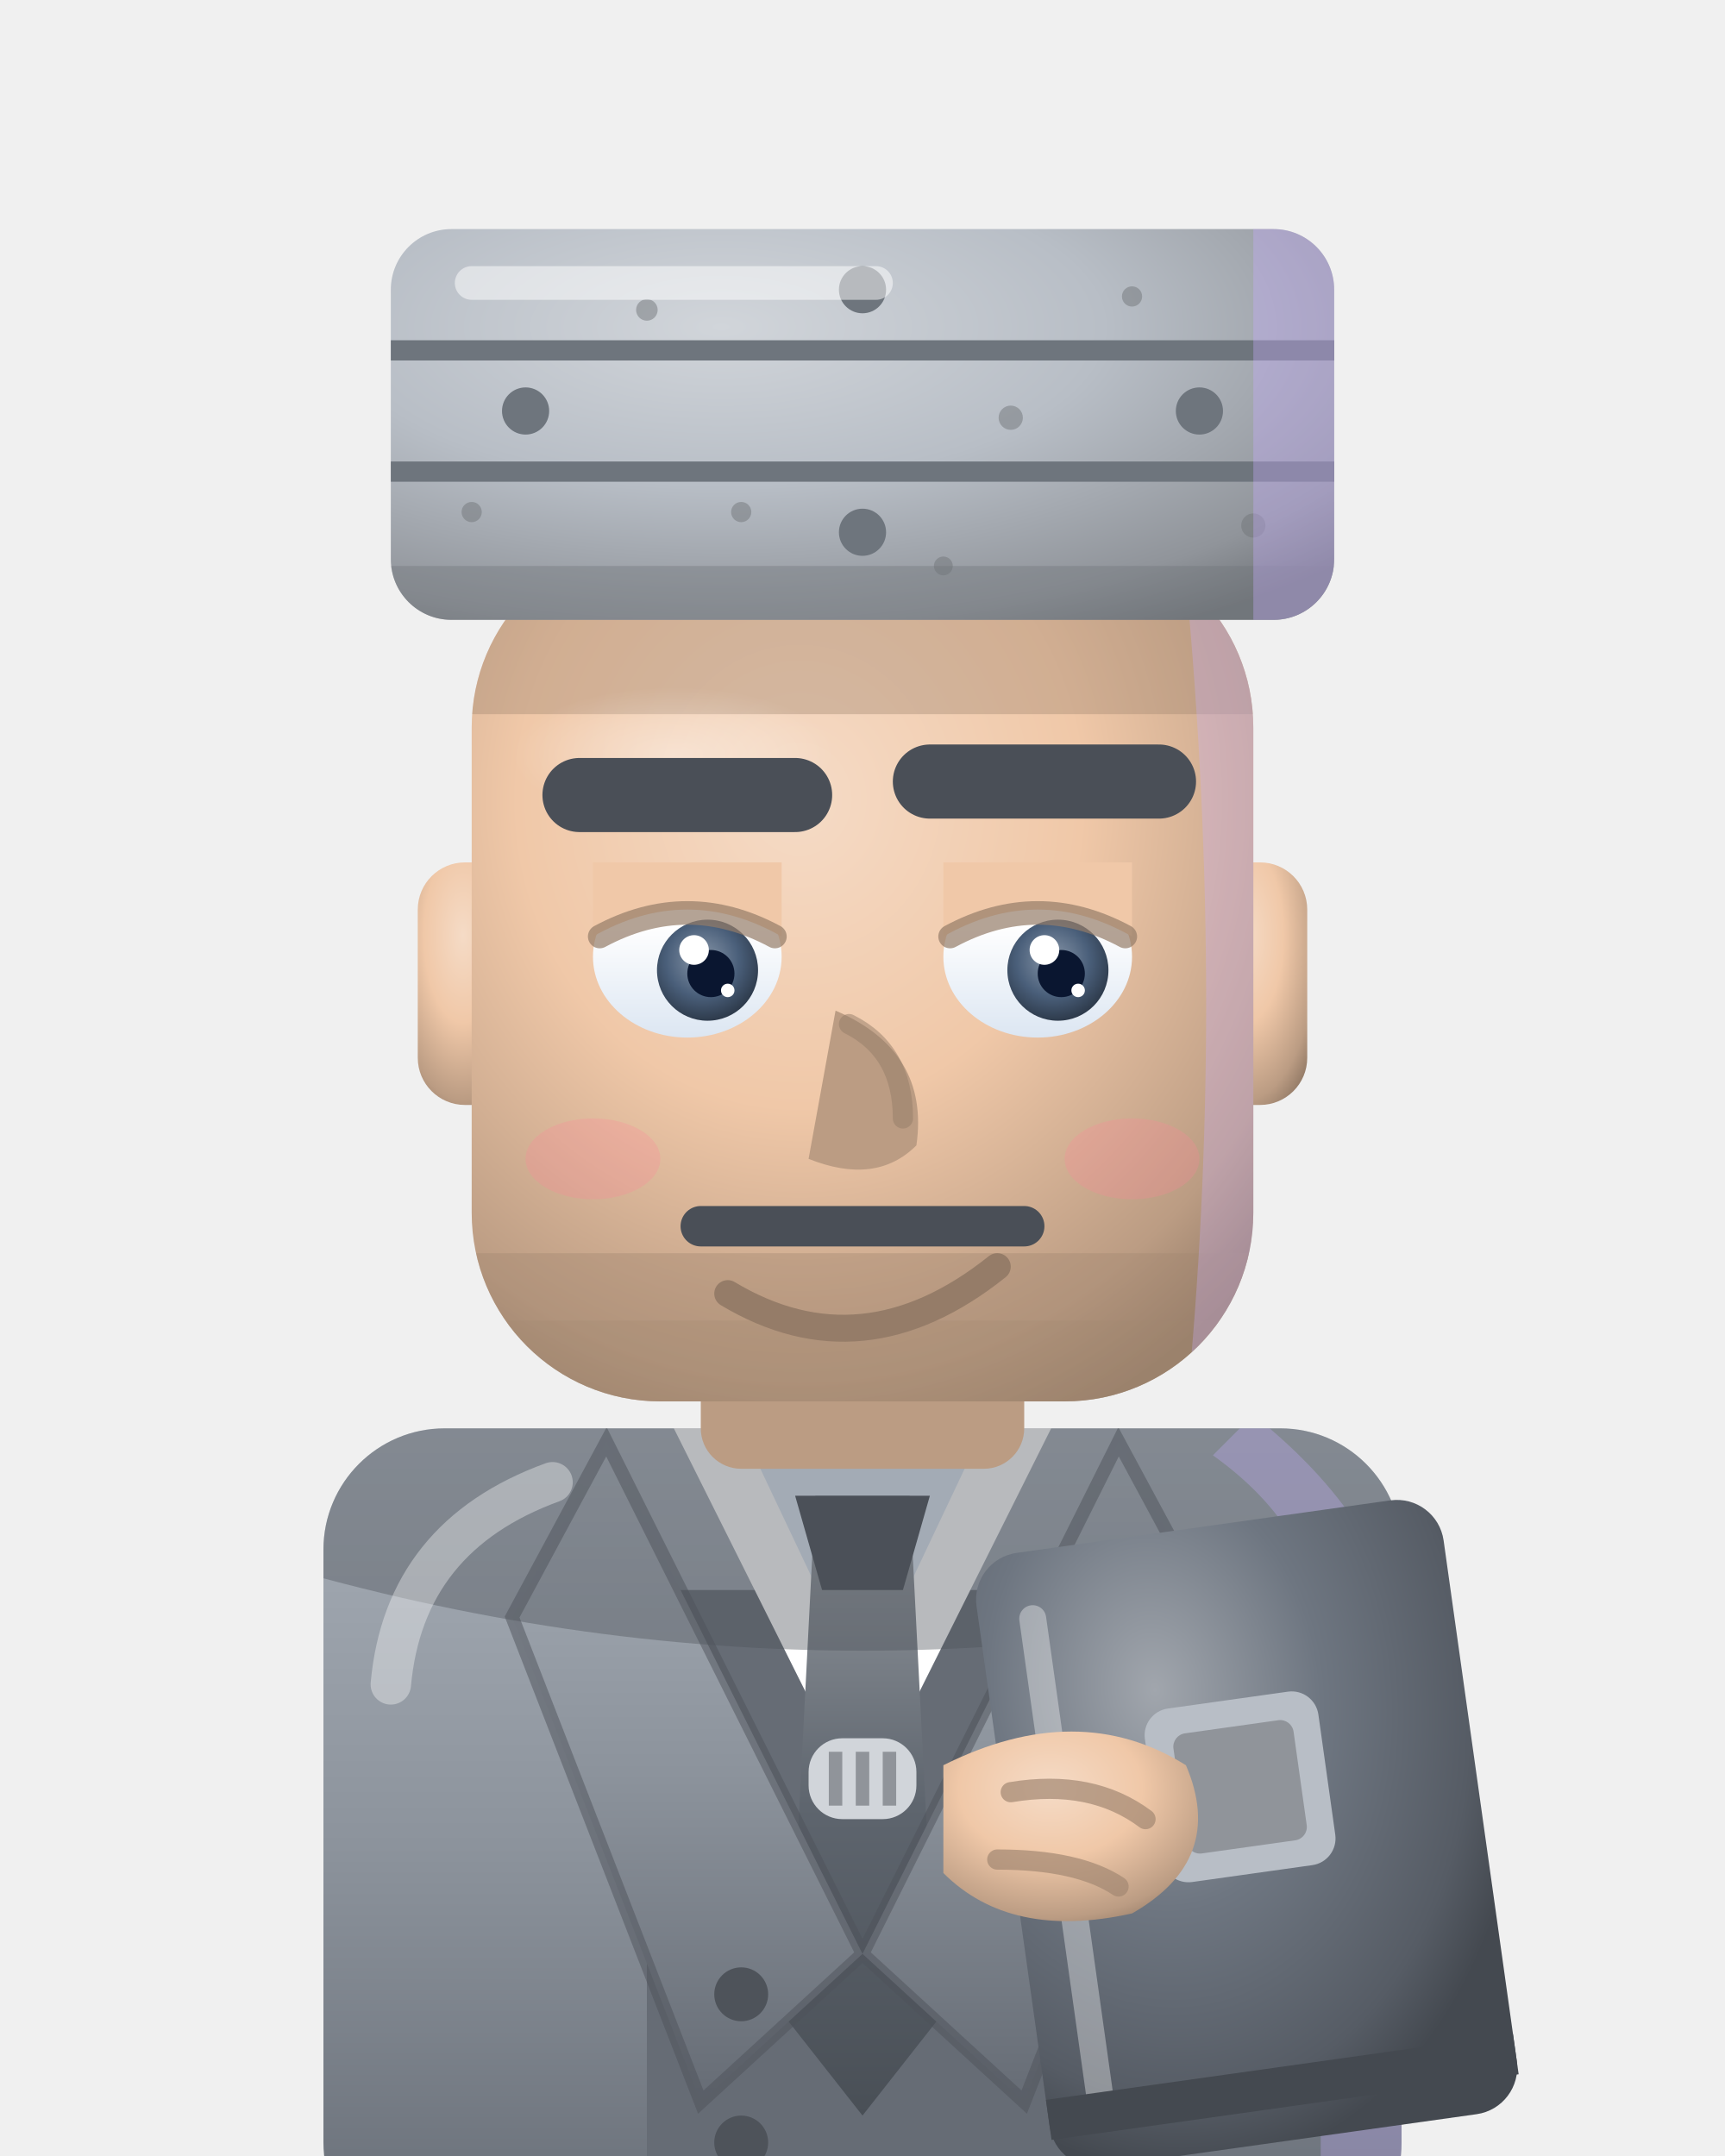
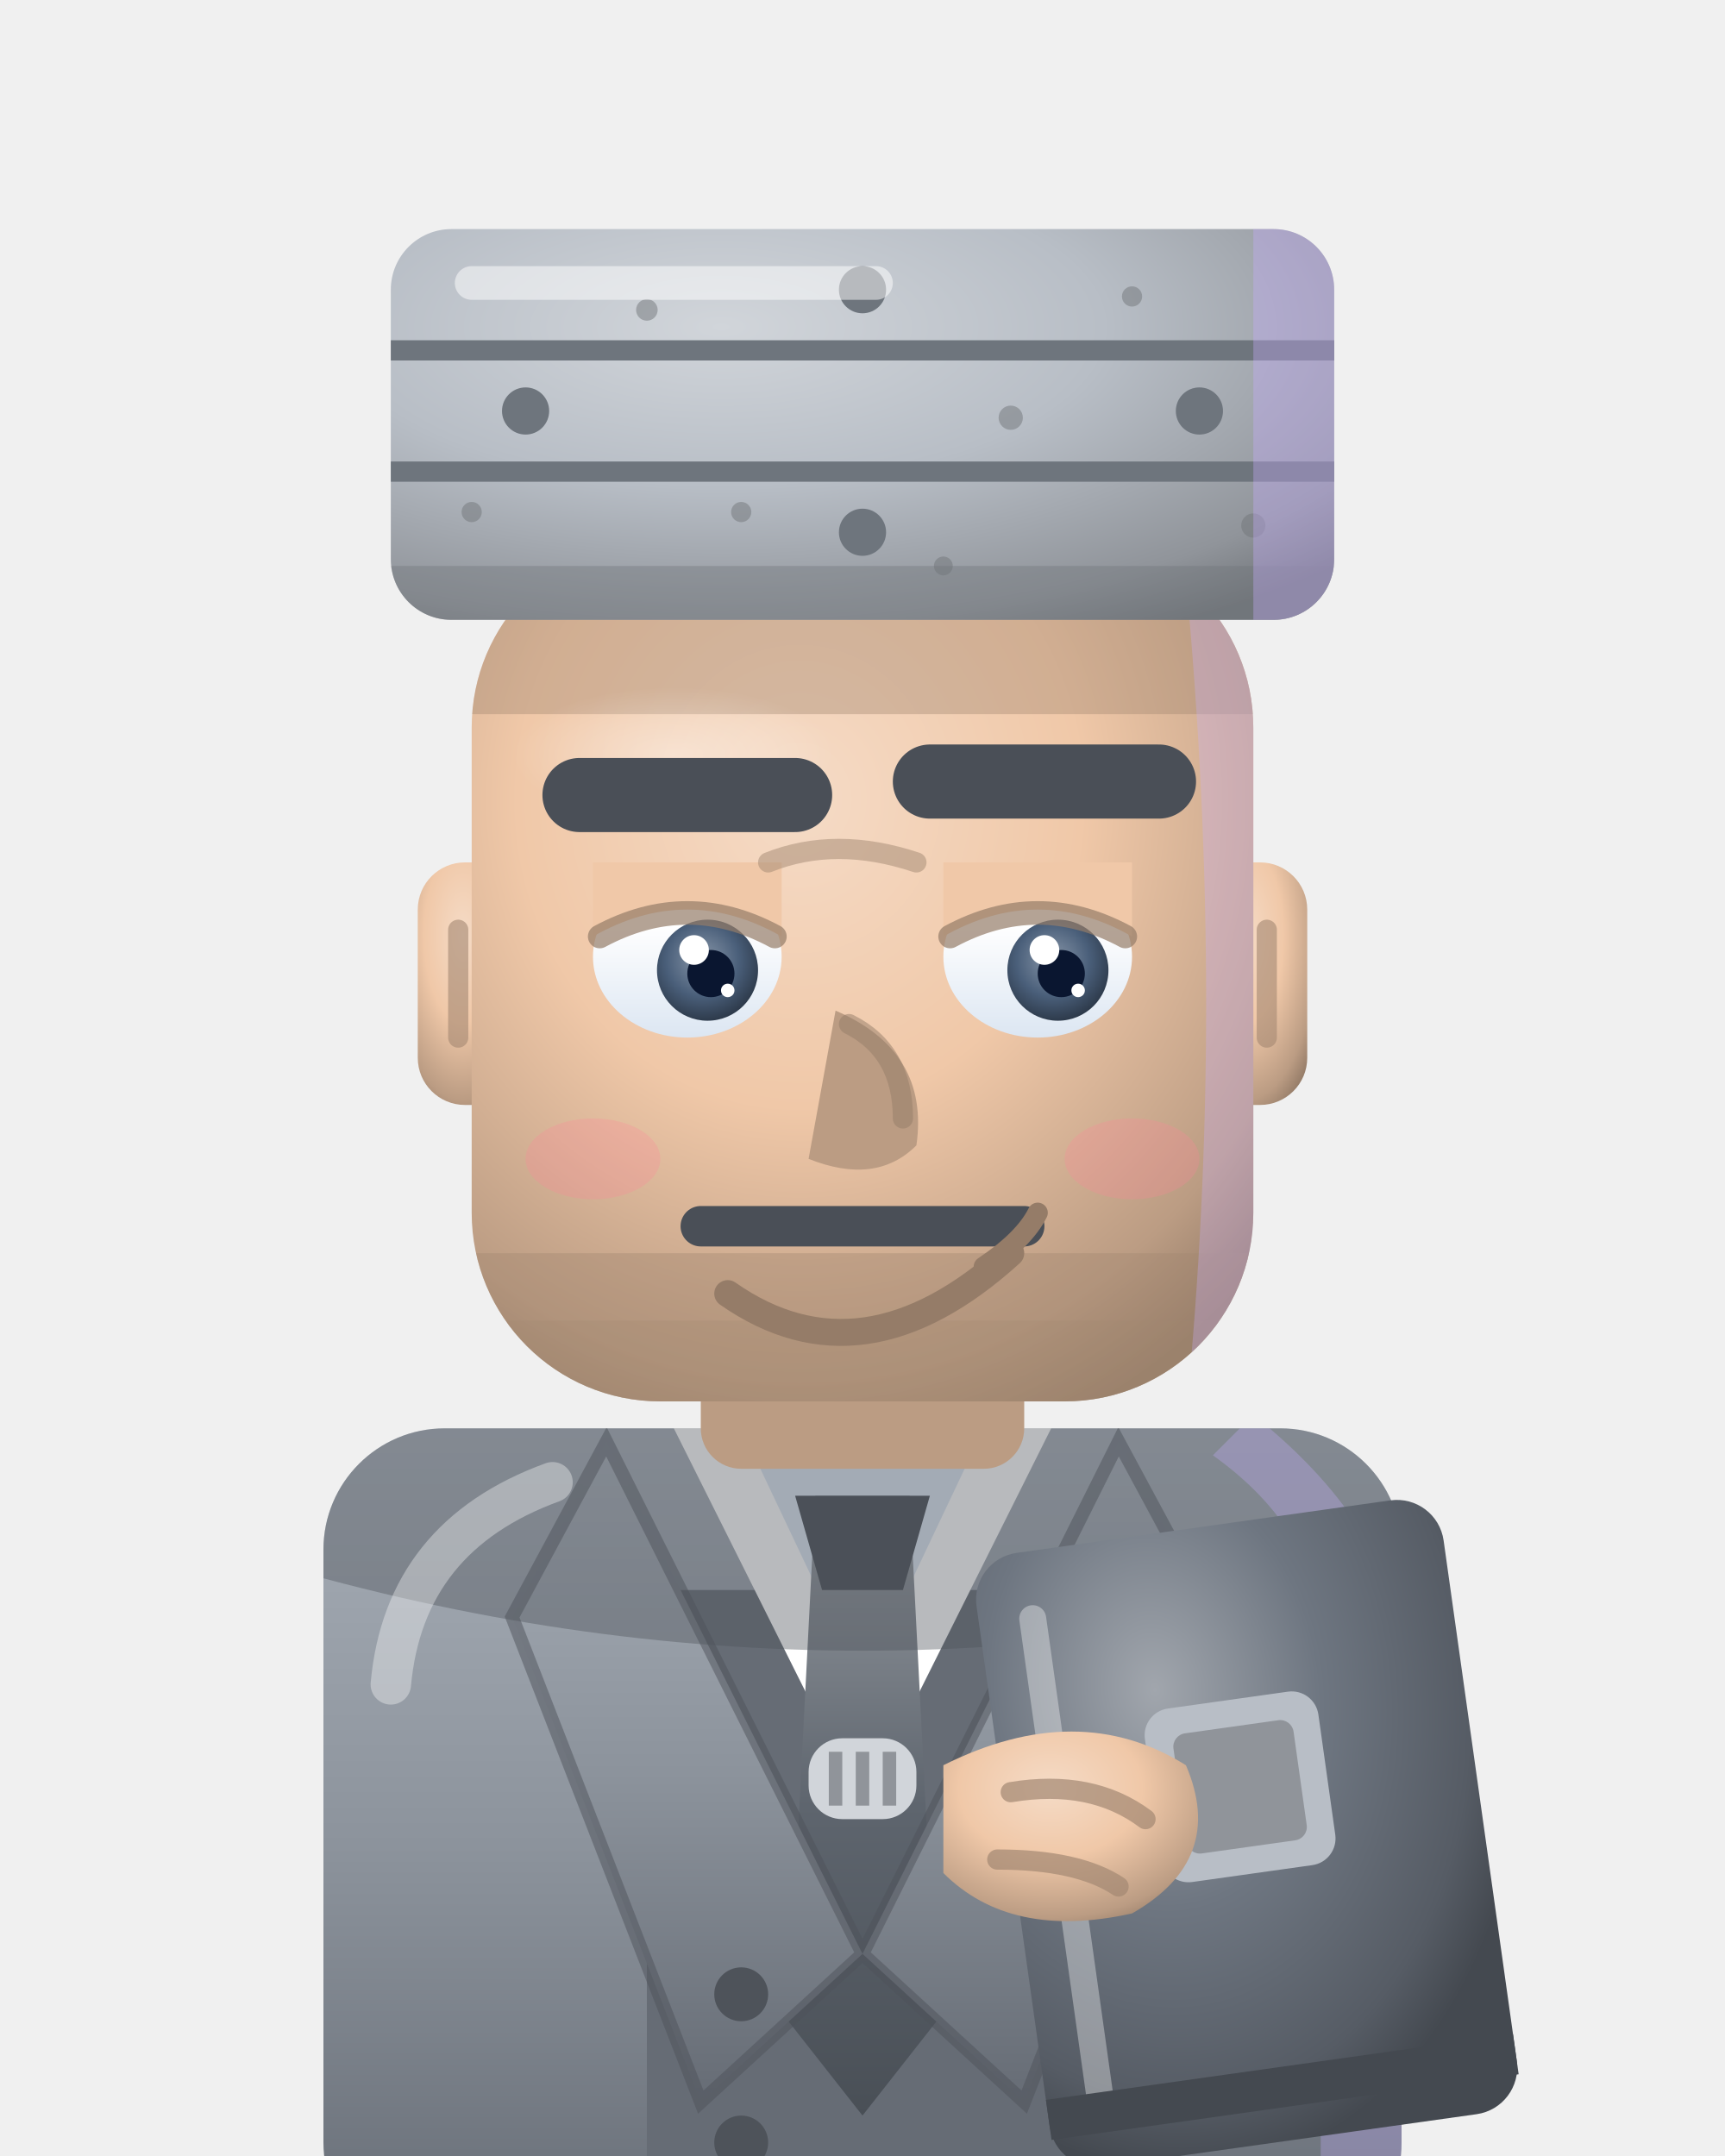
<svg xmlns="http://www.w3.org/2000/svg" viewBox="0 0 256 320" width="256" height="320">
  <defs>
    <radialGradient id="gS" cx="0.42" cy="0.3" r="0.8">
      <stop offset="0" stop-color="#F5DBC6" />
      <stop offset=".45" stop-color="#F0C8A8" />
      <stop offset=".85" stop-color="#BB9C83" />
      <stop offset="1" stop-color="#957C68" />
    </radialGradient>
    <radialGradient id="gHr" cx="0.35" cy="0.25" r="0.9">
      <stop offset="0" stop-color="#D1D5DA" />
      <stop offset=".45" stop-color="#B8BEC6" />
      <stop offset=".85" stop-color="#90949A" />
      <stop offset="1" stop-color="#72767B" />
    </radialGradient>
    <linearGradient id="gSu" x1="0" y1="0" x2="0" y2="1">
      <stop offset="0" stop-color="#A7AEB7" />
      <stop offset="0.5" stop-color="#8C939C" />
      <stop offset="1" stop-color="#666C75" />
    </linearGradient>
    <linearGradient id="gT" x1="0" y1="0" x2="0" y2="1">
      <stop offset="0" stop-color="#969BA1" />
      <stop offset="0.5" stop-color="#5E656E" />
      <stop offset="1" stop-color="#494F56" />
    </linearGradient>
    <radialGradient id="gFo" cx="0.35" cy="0.25" r="0.78">
      <stop offset="0" stop-color="#A1A6AD" />
      <stop offset=".45" stop-color="#6E7681" />
      <stop offset=".85" stop-color="#565C65" />
      <stop offset="1" stop-color="#444950" />
    </radialGradient>
    <radialGradient id="gSp" cx="0.5" cy="0.5" r="0.5">
      <stop offset="0" stop-color="#FFFFFF" stop-opacity="0.35" />
      <stop offset="0.55" stop-color="#FFFFFF" stop-opacity="0.175" />
      <stop offset="1" stop-color="#FFFFFF" stop-opacity="0" />
    </radialGradient>
    <linearGradient id="eyw" x1="0" y1="0" x2="0" y2="1">
      <stop offset=".3" stop-color="#FFFFFF" />
      <stop offset="1" stop-color="#DCE6F2" />
    </linearGradient>
    <radialGradient id="eyi" cx=".45" cy=".4" r=".6">
      <stop offset="0" stop-color="#8997A9" />
      <stop offset=".6" stop-color="#4A5F7A" />
      <stop offset="1" stop-color="#2E3B4C" />
    </radialGradient>
    <g id="ey">
      <ellipse rx="14" ry="12" fill="url(#eyw)" />
      <circle cx="3" cy="2" r="7.5" fill="url(#eyi)" />
      <circle cx="3.5" cy="2.5" r="3.5" fill="#0A1630" />
      <circle cx="1" cy="-1" r="2.2" fill="#FFFFFF" />
      <circle cx="6" cy="5" r="1" fill="#FFFFFF" />
      <path d="M-14-3Q0-11 14-3V-14H-14Z" fill="#F0C8A8" />
      <path d="M-13-3Q0-10 13-3" fill="none" stroke="#957C68" stroke-opacity=".7" stroke-width="3.5" stroke-linecap="round" />
    </g>
    <rect id="hd" x="70" y="80" width="116" height="128" rx="28" />
    <rect id="hs" x="58" y="34" width="140" height="58" rx="9" />
    <rect id="bd" x="48" y="212" width="160" height="124" rx="18" />
    <clipPath id="chd">
      <use href="#hd" />
    </clipPath>
    <clipPath id="chs">
      <use href="#hs" />
    </clipPath>
    <clipPath id="cbd">
      <use href="#bd" />
    </clipPath>
  </defs>
  <use href="#bd" fill="url(#gSu)" />
  <g clip-path="url(#cbd)">
    <path d="M96 236H160V340H96Z" fill="#666C75" />
    <path d="M100 212L128 268L156 212Z" fill="#FFFFFF" />
    <path d="M104 212L128 260L152 212Z" fill="#FFFFFF" />
    <path d="M110 212L128 250L146 212Z" fill="#DCE6F2" />
    <path d="M121 222H135L139 300L128 314L117 300Z" fill="url(#gT)" />
    <path d="M118 222H138L134 236H122Z" fill="#494F56" />
    <rect x="120" y="258" width="16" height="12" rx="5" fill="#D1D5DA" />
    <path d="M124 260V268M128 260V268M132 260V268" stroke="#90949A" stroke-width="2" />
    <path d="M90 214L128 290L104 312L76 240ZM166 214L128 290L152 312L180 240Z" fill="url(#gSu)" />
    <path d="M90 214L128 290L104 312L76 240ZM166 214L128 290L152 312L180 240Z" fill="none" stroke="#4E535A" stroke-opacity=".5" stroke-width="2" />
    <path d="M40 212H216V232Q128 258 40 232Z" fill="#4E535A" fill-opacity=".4" />
    <g fill="#4E535A">
      <circle cx="110" cy="296" r="4" />
      <circle cx="110" cy="318" r="4" />
    </g>
    <path d="M58 250Q60 228 82 220" fill="none" stroke="#FFFFFF" stroke-opacity=".35" stroke-width="6" stroke-linecap="round" />
    <path d="M196 340V240Q194 226 180 216L186 210Q206 226 208 244V340Z" fill="#C7ADFF" fill-opacity=".3" />
  </g>
  <rect x="104" y="194" width="48" height="24" rx="6" fill="#BB9C83" />
  <rect x="62" y="128" width="16" height="36" rx="7" fill="url(#gS)" />
  <rect x="178" y="128" width="16" height="36" rx="7" fill="url(#gS)" />
+   <path d="M68 138V154M188 138V154" stroke="#A38872" stroke-opacity=".6" stroke-width="3" stroke-linecap="round" />
  <use href="#hd" fill="url(#gS)" />
  <g clip-path="url(#chd)">
    <path d="M60 186H200V222H60Z" fill="#A38872" fill-opacity=".4" />
    <path d="M60 196H200V222H60Z" fill="#A38872" fill-opacity=".25" />
    <path d="M60 86H200V106H60Z" fill="#A38872" fill-opacity=".4" />
    <path d="M176 86Q182 150 176 210H192V86Z" fill="#C7ADFF" fill-opacity=".3" />
    <ellipse cx="100" cy="112" rx="24" ry="10" fill="url(#gSp)" />
  </g>
  <use href="#hs" fill="url(#gHr)" />
  <g clip-path="url(#chs)">
    <path d="M58 52H198M58 70H198" stroke="#6E757D" stroke-width="3" />
    <g fill="#6E757D">
      <circle cx="78" cy="61" r="3.5" />
      <circle cx="178" cy="61" r="3.5" />
      <circle cx="128" cy="43" r="3.5" />
      <circle cx="128" cy="79" r="3.5" />
    </g>
    <g fill="#72767B" fill-opacity=".5">
      <circle cx="96" cy="46" r="1.6" />
      <circle cx="150" cy="62" r="1.8" />
      <circle cx="110" cy="76" r="1.5" />
      <circle cx="168" cy="44" r="1.5" />
      <circle cx="186" cy="78" r="1.8" />
      <circle cx="70" cy="76" r="1.5" />
      <circle cx="140" cy="84" r="1.4" />
    </g>
    <path d="M50 84H206V100H50Z" fill="#72767B" fill-opacity=".4" />
    <path d="M70 42H130" stroke="#FFFFFF" stroke-opacity=".5" stroke-width="5" stroke-linecap="round" />
    <path d="M186 34V92H198V34Z" fill="#C7ADFF" fill-opacity=".35" />
  </g>
  <g id="face">
    <path d="M86 118H118M138 116H172" stroke="#4A4F57" stroke-width="11" stroke-linecap="round" />
    <use href="#ey" transform="translate(102 142)" />
    <use href="#ey" transform="translate(154 142)" />
    <path d="M124 150Q138 156 136 170Q130 176 120 172" fill="#BB9C83" />
    <path d="M126 152Q134 156 134 166" fill="none" stroke="#957C68" stroke-opacity=".5" stroke-width="3" stroke-linecap="round" />
    <path d="M104 182H152" stroke="#4A4F57" stroke-width="6" stroke-linecap="round" />
-     <path d="M108 192Q128 204 148 188" fill="none" stroke="#957C68" stroke-width="4" stroke-linecap="round" />
+     <path d="M108 192Q128 206 150 186" fill="none" stroke="#957C68" stroke-width="4" stroke-linecap="round" />
+     <path d="M146 188Q152 184 154 180" fill="none" stroke="#957C68" stroke-width="3" stroke-linecap="round" />
+     <path d="M114 128Q124 124 136 128" fill="none" stroke="#A38872" stroke-opacity=".5" stroke-width="3" stroke-linecap="round" />
    <g fill="#FF879A" fill-opacity=".25">
      <ellipse cx="88" cy="172" rx="10" ry="6" />
      <ellipse cx="168" cy="172" rx="10" ry="6" />
    </g>
  </g>
  <g transform="rotate(-8 186 272)">
    <rect x="150" y="226" width="70" height="92" rx="7" fill="url(#gFo)" />
    <rect x="172" y="252" width="26" height="26" rx="4" fill="#B8BEC6" />
    <rect x="176" y="256" width="18" height="18" rx="2" fill="#90949A" />
    <path d="M158 236V308" stroke="#FFFFFF" stroke-opacity=".35" stroke-width="4" stroke-linecap="round" />
    <path d="M150 310H220" stroke="#444950" stroke-width="6" />
  </g>
  <path d="M140 262Q160 252 176 262Q182 276 168 284Q150 288 140 278Z" fill="url(#gS)" />
  <path d="M150 266Q162 264 170 270M148 276Q160 276 166 280" fill="none" stroke="#A38872" stroke-opacity=".7" stroke-width="3" stroke-linecap="round" />
</svg>
